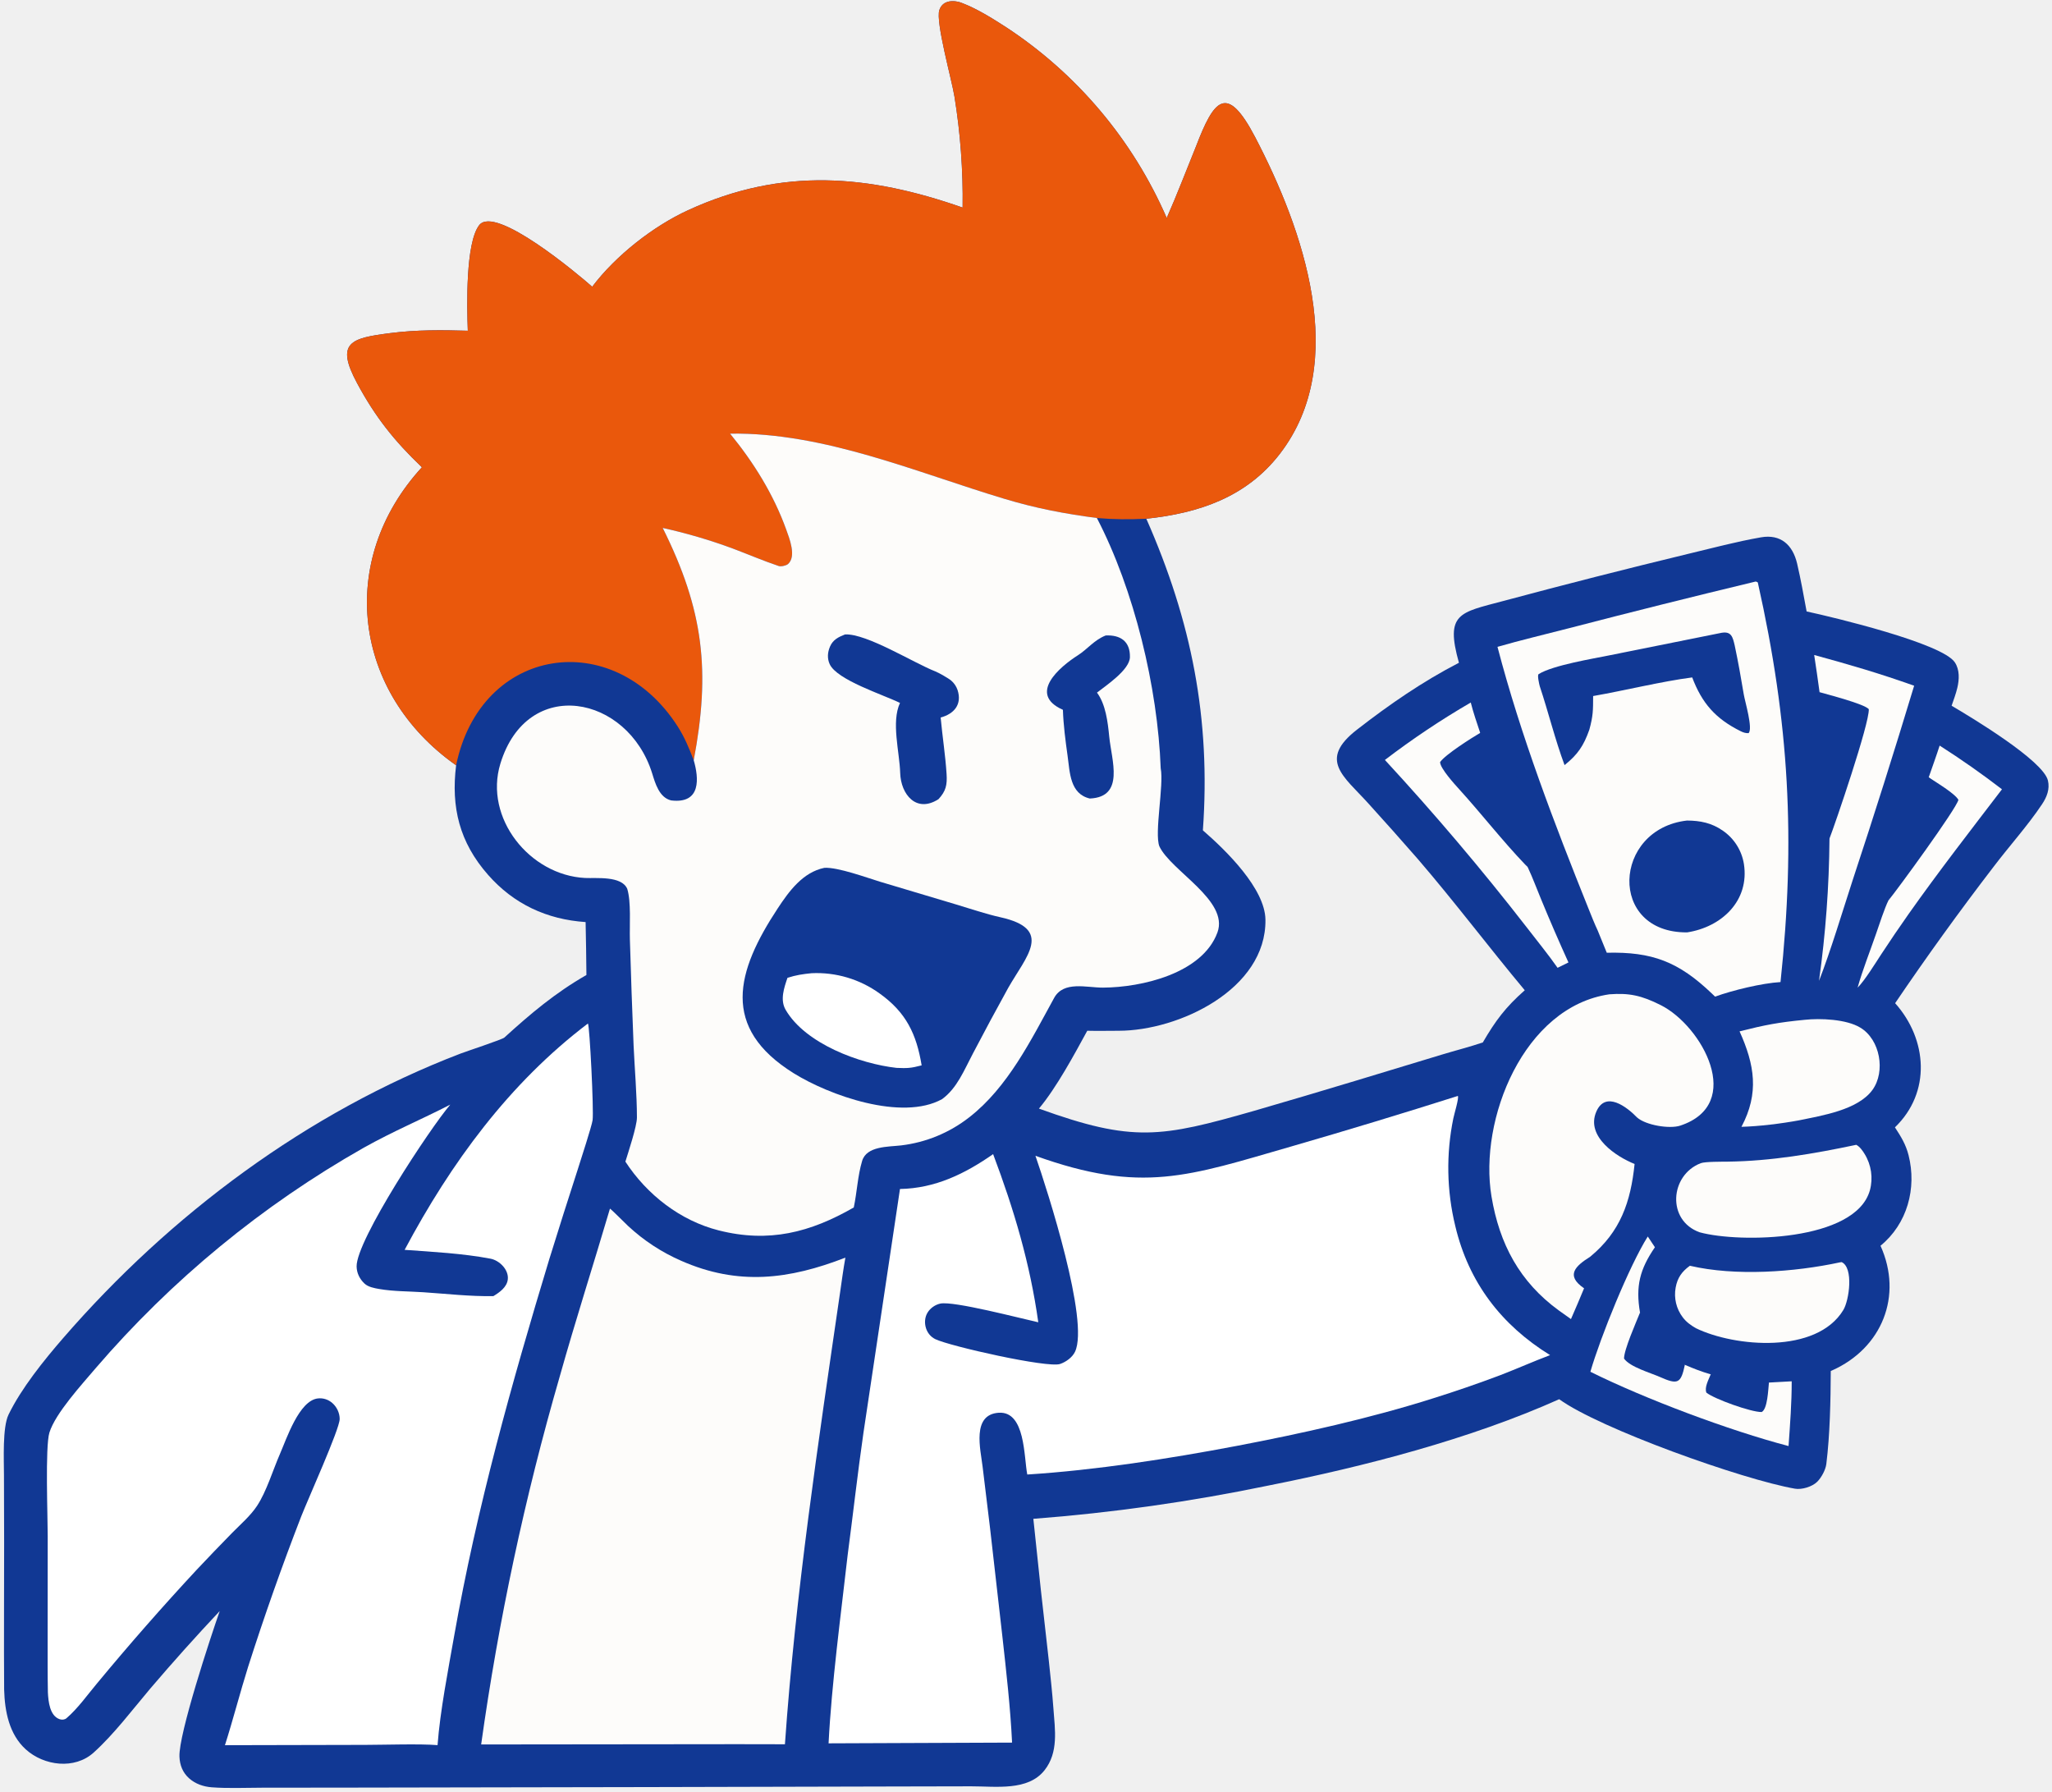
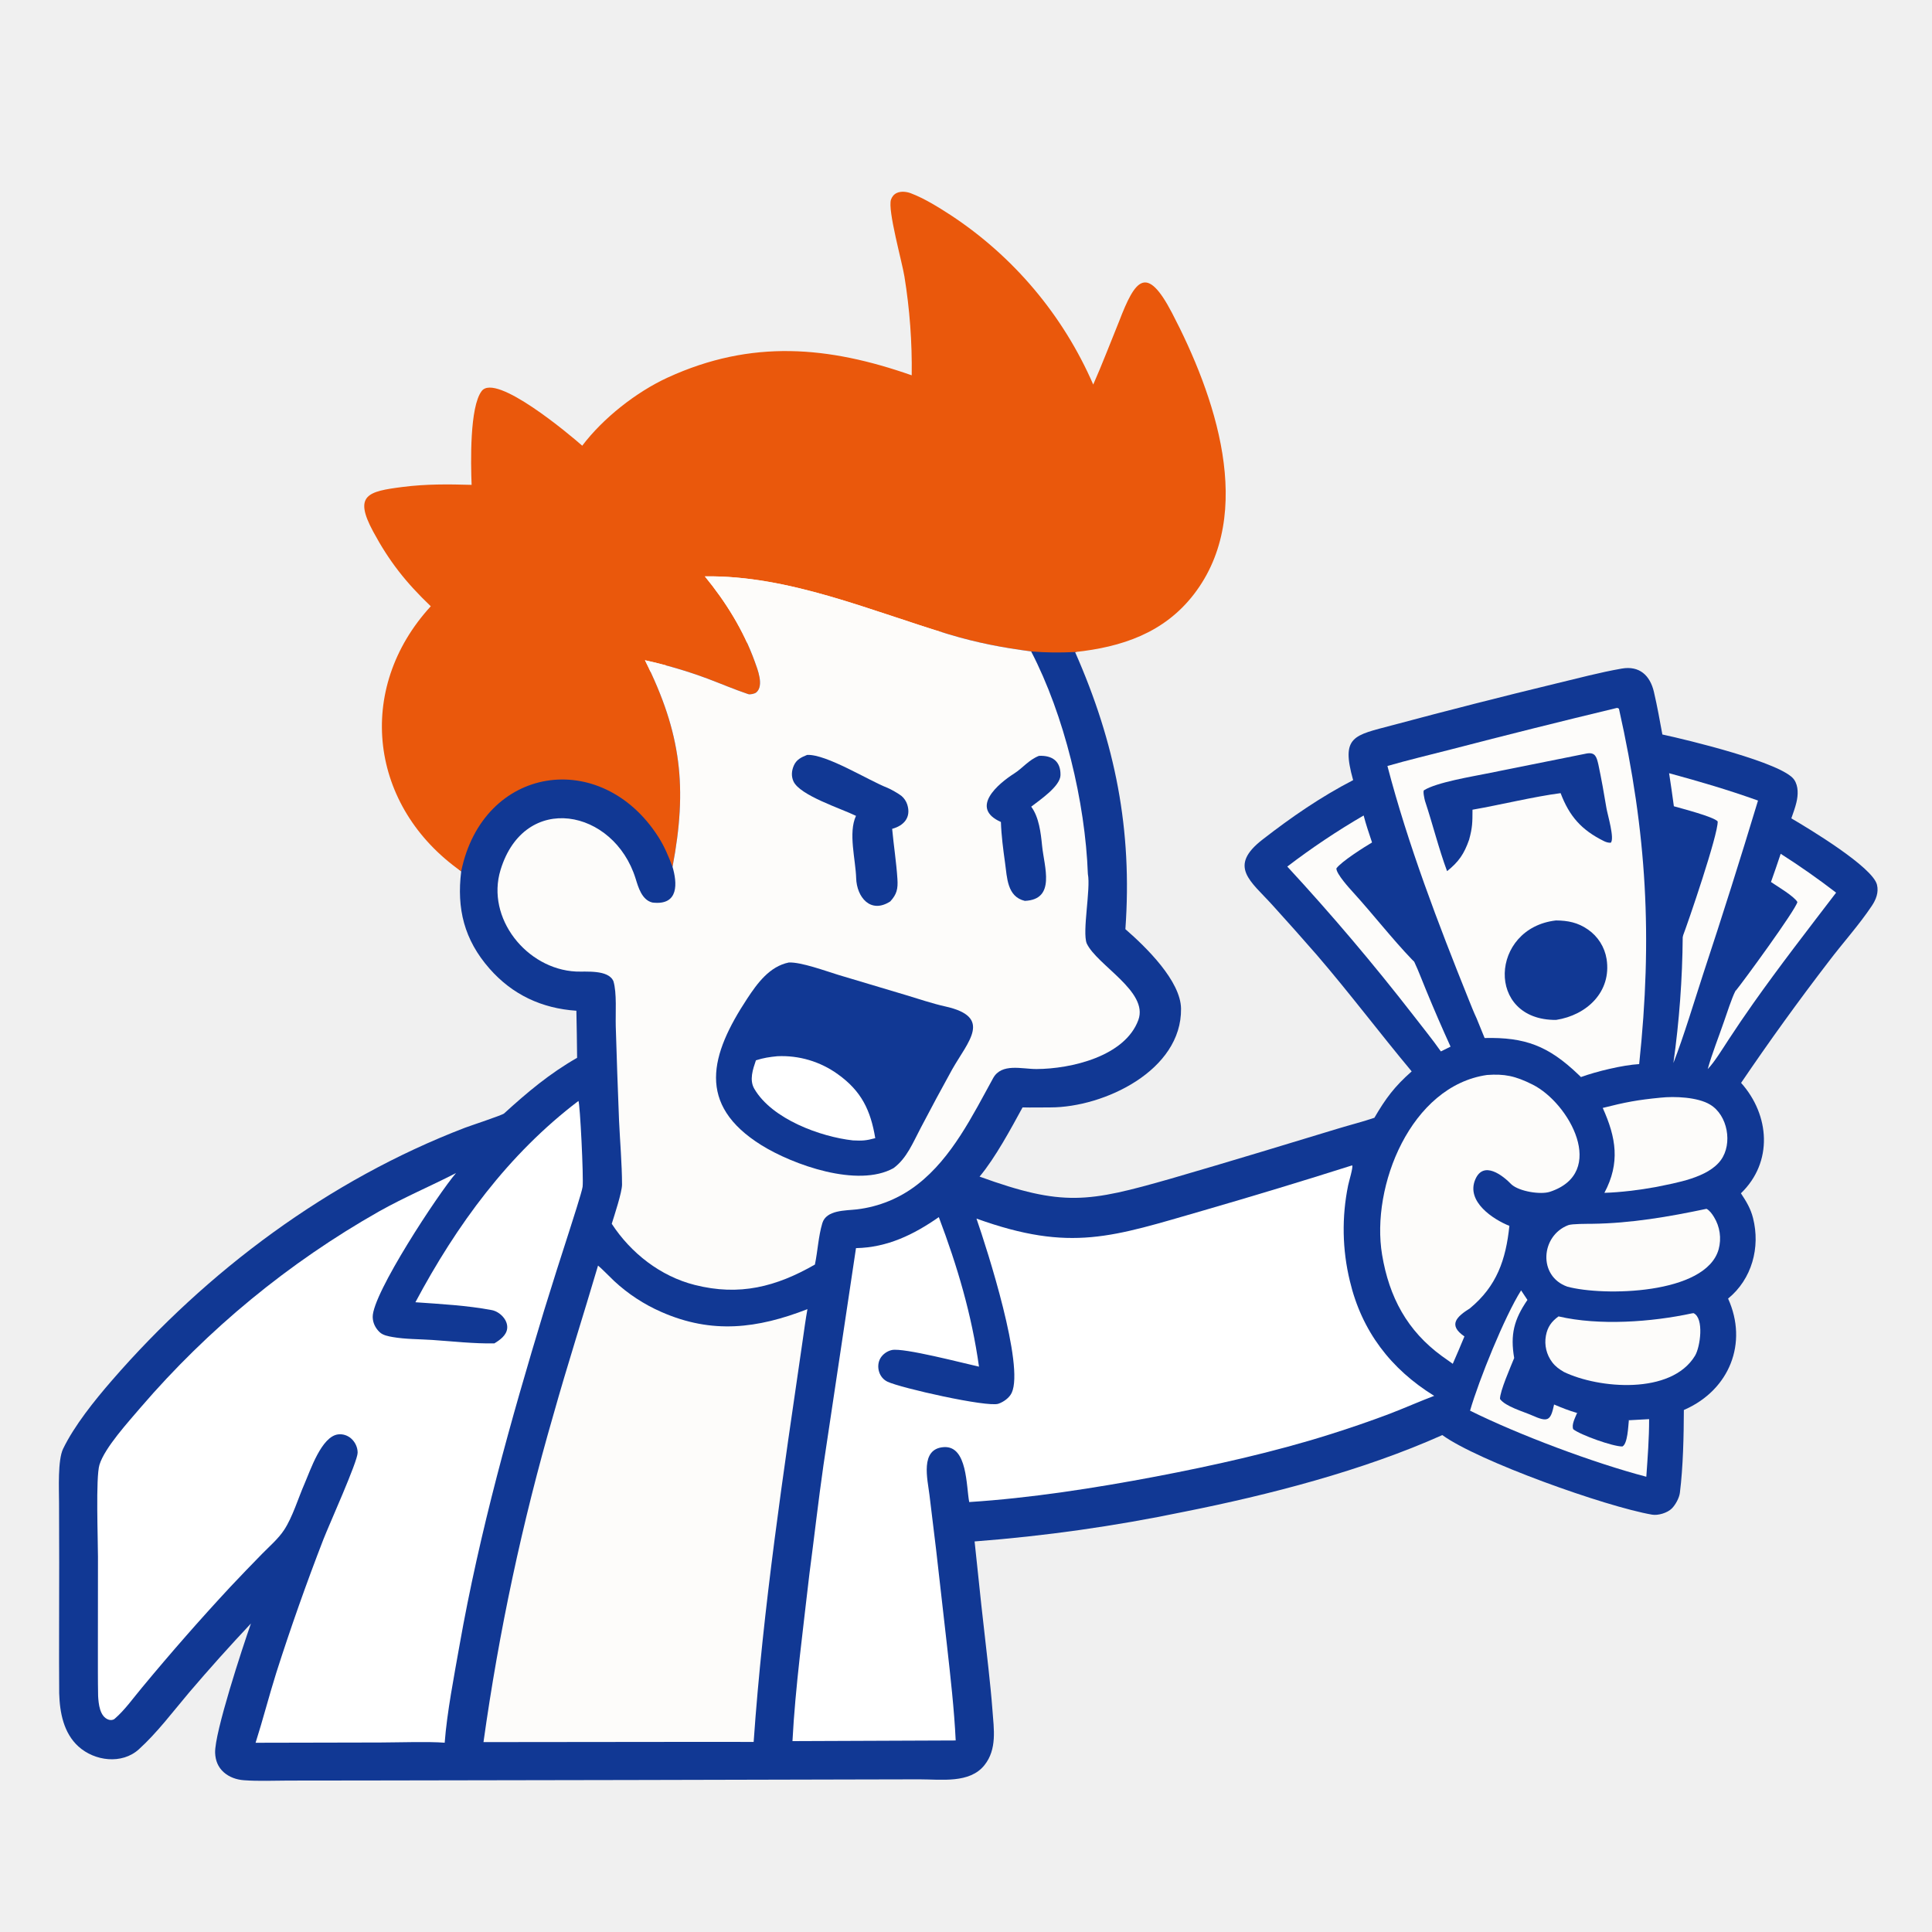
- <svg xmlns="http://www.w3.org/2000/svg" width="756" height="660" viewBox="23 79 756 660">
-   <path fill="#113894" transform="scale(0.637738 0.637738)" d="M592.17 243.776C592.47 222.308 590.89 200.854 587.46 179.66C585.97 170.208 576.44 136.449 578.73 129.655C579.39 127.716 580.64 126.183 582.51 125.315C585.18 124.078 588.88 124.49 591.55 125.505C600.47 128.891 609.25 134.411 617.26 139.574C658.28 166.478 690.54 204.785 710.08 249.784C715.76 236.999 721.78 221.231 726.97 208.505C737.34 181.492 744.66 171.448 761.26 203.274C788.83 256.094 816.15 333.189 775.45 386.004C756.04 411.187 728.52 420.283 698.29 423.515C724.45 482.801 735.57 539.08 730.97 603.519C744.5 615.273 766.88 637.178 767.11 655.149C767.64 695.301 717.08 719.273 682.33 719.284C676.02 719.286 670.27 719.436 664.18 719.279C656.7 732.971 646.41 752.135 636.26 764.242C690.6 783.927 706.82 780.891 760.57 765.532C779.99 759.894 799.37 754.152 818.72 748.306L869.26 732.989C876.45 730.812 885.79 728.394 892.69 726.027C900.04 713.416 905.79 705.705 916.92 695.885C896.08 670.932 876.65 645.08 855.21 620.159C845.72 609.279 836.12 598.497 826.42 587.814C812.3 572.214 797.45 562.866 819.97 545.367C838.65 530.846 857.81 517.62 878.89 506.716C870.85 478.06 879.24 477.761 904.38 471.067C939.8 461.57 975.33 452.509 1010.98 443.888C1025.04 440.529 1039.13 436.738 1053.37 434.257C1064.81 432.264 1071.74 438.655 1074.26 449.423C1076.4 458.583 1078.03 467.834 1079.75 477.073C1095.27 480.413 1158.06 495.446 1165.37 506.469C1168.23 510.775 1167.95 516.426 1166.8 521.233C1165.97 524.721 1164.68 528.146 1163.51 531.535C1175.05 538.321 1216.33 563.132 1219.14 574.679C1220.35 579.686 1218.5 584.324 1215.74 588.449C1207.4 600.925 1196.86 612.549 1187.76 624.551C1168.03 650.25 1149.06 676.529 1130.88 703.351C1149.58 724.301 1151.75 754.864 1130.77 775.079C1134.25 780.379 1137.05 784.909 1138.63 791.128C1143.48 810.219 1137.92 830.838 1122.43 843.457C1135.52 872.385 1123.27 902.64 1094.46 915.485L1093.7 915.818C1093.63 932.701 1093.23 952.67 1091.13 969.55C1090.71 972.94 1088.29 977.37 1085.9 979.77C1082.99 982.69 1076.92 984.48 1073.03 983.8C1042.79 978.56 960.14 949.06 936.82 932.118C885.1 955.26 824.19 970.98 768.85 981.98C724.03 991.29 678.67 997.71 633.03 1001.2C635.83 1028.61 638.82 1056.01 641.99 1083.38C642.97 1092.5 643.95 1101.62 644.63 1110.84C645.53 1123.03 647.68 1136.11 639.46 1146.47C629.86 1158.57 611.39 1155.7 597.13 1155.72L553.87 1155.81L409.01 1156.16L241.08 1156.46L187.24 1156.52C177.71 1156.53 167.9 1157 158.4 1156.29C153.61 1155.93 148.92 1154.32 145.3 1151.09C141.6 1147.78 139.92 1143.46 139.73 1138.55C139.25 1125.57 157.67 1069.63 163 1054.48C149.26 1069.08 135.88 1084.02 122.87 1099.27C112.48 1111.56 101.99 1125.55 90.18 1136.22C79.2 1146.16 61.48 1143.93 50.95 1134.37C41.34 1125.65 38.81 1112.39 38.46 1099.89C38.25 1071.67 38.49 1043.22 38.45 1014.94L38.36 975.98C38.35 967.23 37.42 948.39 41 941.014C48.34 925.887 61.35 909.724 72.55 896.8C134.5 825.352 213.45 766.448 302.04 732.492C305.41 731.199 326.2 724.323 327.4 723.235C342.55 709.446 356.85 697.376 374.84 687.073C374.75 676.881 374.59 666.689 374.37 656.499C351.95 654.987 332.83 646.095 317.96 629.152C301.48 610.387 296.57 590.187 299.56 565.946C240.08 524.15 230.29 447.741 279.8 393.786C263.7 378.413 252.84 364.683 242.38 345.258C229.62 321.559 238.85 319.186 261.5 316.292C276.65 314.357 291.06 314.492 306.32 314.925C305.77 300.558 305 264.262 312.87 253.976C322.08 241.952 370.19 282.443 378.18 289.501C391.74 271.555 413.33 254.585 433.67 245.252C488.13 220.259 538.14 224.862 592.17 243.776Z" />
-   <path fill="#EA580C" transform="scale(0.637738 0.637738)" d="M592.17 243.776C592.47 222.308 590.89 200.854 587.46 179.66C585.97 170.208 576.44 136.449 578.73 129.655C579.39 127.716 580.64 126.183 582.51 125.315C585.18 124.078 588.88 124.49 591.55 125.505C600.47 128.891 609.25 134.411 617.26 139.574C658.28 166.478 690.54 204.785 710.08 249.784C715.76 236.999 721.78 221.231 726.97 208.505C737.34 181.492 744.66 171.448 761.26 203.274C788.83 256.094 816.15 333.189 775.45 386.004C756.04 411.187 728.52 420.283 698.29 423.515C687.86 423.964 680.13 423.96 669.74 423.108C650.88 420.594 634.92 417.591 616.55 412.087C565.47 396.774 512.27 373.542 457.82 374.357C471.46 391.013 482.9 409.38 490.24 429.72C492.05 434.734 496.31 445.325 491.29 449.689C490.25 450.598 487.28 451.271 485.95 450.835C477.17 447.887 468.13 444.012 459.53 440.775C446.28 435.864 432.71 431.873 418.91 428.83C442.66 476.436 446.54 511.682 436.83 563.035C434.12 556.022 431.64 549.861 427.55 543.482C390.42 485.539 313.73 497.051 299.56 565.946C240.08 524.15 230.29 447.741 279.8 393.786C263.7 378.413 252.84 364.683 242.38 345.258C229.62 321.559 238.85 319.186 261.5 316.292C276.65 314.357 291.06 314.492 306.32 314.925C305.77 300.558 305 264.262 312.87 253.976C322.08 241.952 370.19 282.443 378.18 289.501C391.74 271.555 413.33 254.585 433.67 245.252C488.13 220.259 538.14 224.862 592.17 243.776Z" />
-   <path fill="#FDFCFA" transform="scale(0.637738 0.637738)" d="M457.82 374.357C512.27 373.542 565.47 396.774 616.55 412.087C634.92 417.591 650.88 420.594 669.74 423.108C691.28 464.52 704.88 520.864 706.6 567.677C708.53 577.449 702.86 605.016 705.83 612.735C712.46 626.95 746.17 644.003 739.38 662.495C730.69 686.169 695.65 694.25 673.29 694.361C663.76 694.409 650.54 690.292 645.03 700.329C631.71 724.581 618.3 751.927 596 769.264C584.6 778.192 570.97 783.813 556.58 785.512C549.13 786.377 536.68 785.816 534.11 794.5C531.52 803.2 531.17 812.464 529.29 821.354C504.11 835.798 480.32 841.948 451.26 834.597C429.09 828.99 409.8 813.979 397.35 794.876C398.99 789.57 404.03 774.405 404.02 769.394C404 756.046 402.7 741.213 402.09 727.76C401.26 707.366 400.55 686.968 399.95 666.566C399.71 658.247 400.74 644.812 398.43 637.308C395.12 629.642 380.46 631.346 374.07 631.027C342.06 629.431 315.54 596.33 325.13 564.995C340.71 514.055 398.76 525.309 412.85 570.695C414.56 576.207 416.88 584.587 423.77 586.222C441.34 588.356 439.76 573.108 436.83 563.035C446.54 511.682 442.66 476.436 418.91 428.83C432.71 431.873 446.28 435.864 459.53 440.775C468.13 444.012 477.17 447.887 485.95 450.835C487.28 451.271 490.25 450.598 491.29 449.689C496.31 445.325 492.05 434.734 490.24 429.72C482.9 409.38 471.46 391.013 457.82 374.357Z" />
-   <path fill="#113894" transform="scale(0.637738 0.637738)" d="M512.33 625.161C520.2 624.756 536.46 630.75 544.52 633.209L588.24 646.276C596.19 648.672 605.95 651.936 613.91 653.693C645.06 660.572 628.74 676.428 618.44 694.636C611.49 707.203 604.69 719.852 598.04 732.579C593.04 741.99 589.04 752.383 580.31 758.772C557.05 771.629 515.07 756.557 494.63 743.847C452.17 717.439 461.4 684.969 485.32 648.643C491.92 638.623 499.85 627.728 512.33 625.161Z" />
-   <path fill="white" transform="scale(0.637738 0.637738)" d="M504.92 686.035C518.95 685.374 532.78 689.489 544.17 697.708C559.6 708.69 565.51 721.267 568.5 739.265C562.29 740.921 560.13 740.987 553.99 740.723C532.97 738.379 501.4 726.92 489.92 707.165C486.6 701.455 489.01 694.507 490.99 688.703C496.01 687.091 499.75 686.564 504.92 686.035Z" />
-   <path fill="#113894" transform="scale(0.637738 0.637738)" d="M524.26 490.339C536.82 489.77 563.98 506.872 576.45 511.719C578.37 512.464 584.03 515.681 585.59 517.024C587.3 518.495 588.57 520.405 589.28 522.547C591.93 530.828 587.2 536.253 579.48 538.342C580.47 549.107 582.21 560.123 582.9 570.898C583.32 577.356 582.5 580.845 578.25 585.489C565.42 593.777 556.46 582.721 556.1 570.339C555.75 558.307 550.84 540.975 555.99 529.909C546.33 525.157 519.47 516.655 515.36 507.473C513.87 504.15 514.15 500.657 515.56 497.36C517.25 493.395 520.44 491.846 524.26 490.339Z" />
-   <path fill="#113894" transform="scale(0.637738 0.637738)" d="M674.84 490.94C683.44 490.559 689.01 494.429 688.82 503.48C688.66 510.799 675.09 519.815 669.79 523.954C674.84 530.712 676.04 540.974 676.87 549.387C678.21 563.049 686.01 584.261 665.64 585.129C654.15 582.424 654.14 570.071 652.81 560.484C651.59 551.745 650.39 542.701 650.11 533.888C629.59 524.792 648.31 509.041 658.78 502.376C664.31 498.855 668.11 493.6 674.84 490.94Z" />
-   <path fill="white" transform="scale(0.637738 0.637738)" d="M878.25 756.938C879.07 757.918 876.14 767.407 875.65 769.903C871.43 790.457 871.81 811.693 876.78 832.081C884.48 864.593 903.36 889.246 931.54 906.638C922 910.252 912.26 914.572 902.6 918.288C889.79 923.115 876.86 927.572 863.8 931.652C827.66 943.11 787.69 952.01 750.42 959.1C711.6 966.47 668.93 973.12 629.52 975.61C627.53 965.45 628.44 938.928 613.04 939.931C597.3 940.956 602.52 961.01 603.71 971.04L607.99 1006.35L615.09 1068.72C617.34 1089 619.77 1110.12 620.74 1130.47L514.73 1130.89C516.49 1096.48 521.83 1056.68 525.76 1022.09C528.88 998.55 531.48 975.12 534.87 951.59L555.98 810.686C576.38 810.296 593.51 801.898 609.79 790.547C621.83 822.481 631.13 853.745 635.88 887.675C625.9 885.484 586.91 875.247 579.29 876.876C576.32 877.51 573.51 879.475 571.92 882.068C570.28 884.737 570.07 888.131 571.01 891.079C571.9 893.865 573.79 896.15 576.42 897.429C584.83 901.506 641.28 914.212 648.48 911.757C651.86 910.605 655.57 907.97 657.12 904.668C665.4 886.979 641.36 812.072 634.24 791.506C695.75 813.626 722.62 803.242 781.96 786.136C814.18 776.816 846.28 767.082 878.25 756.938Z" />
-   <path fill="white" transform="scale(0.637738 0.637738)" d="M375.71 715.09C376.72 716.367 379.16 765.228 378.41 770.907C377.97 774.205 371.51 794.061 369.88 799.222C364.28 816.485 358.79 833.784 353.42 851.116C331.65 922.926 311.49 994.88 298.43 1068.86C295 1088.31 290.29 1112.43 288.84 1131.93C278.83 1131.08 258.17 1131.76 247.21 1131.78L166.02 1131.96C170.69 1117.3 174.72 1101.61 179.41 1086.66C188.75 1057.41 198.97 1028.45 210.08 999.81C213.82 990.2 232.28 949.36 232.3 943.57C232.32 940.103 230.66 936.591 228.06 934.322C225.73 932.281 222.75 931.306 219.67 931.665C208.82 932.93 201.59 955.04 197.79 963.73C193.71 973.05 190.07 985.37 184.52 993.77C180.73 999.49 175.1 1004.32 170.3 1009.19C163.39 1016.23 156.55 1023.35 149.79 1030.53C130 1051.82 110.83 1073.68 92.29 1096.06C86.731 1102.67 81.019 1110.8 74.45 1116.4C73.44 1117.27 71.86 1117.4 70.57 1116.97C64.76 1115.01 64.01 1106.67 63.73 1101.49C63.53 1091.14 63.6 1080.83 63.59 1070.51L63.63 1011.16C63.65 1000.43 62.1 959.5 64.61 951.4C68.05 940.24 83.519 923.411 91.31 914.215C135.19 863.158 187.57 820.076 246.14 786.875C263.65 777.079 278.93 770.825 296.2 761.94C284.64 775.372 241.79 840.381 242.08 855.437C242.15 859.298 243.84 862.649 246.61 865.287C248.75 867.322 252.31 867.953 255.11 868.442C263.32 869.876 272.26 869.771 280.6 870.323C293.97 871.209 307.72 872.808 321.09 872.56C324.67 870.393 328.9 867.422 329.42 862.911C330.07 857.359 324.63 851.923 319.42 850.935C303.41 847.902 286.04 846.99 269.82 845.835C296.55 795.655 330.18 749.638 375.71 715.09Z" />
-   <path fill="#FDFCFA" transform="scale(0.637738 0.637738)" d="M388.44 822.017C389.86 823.016 397.19 830.461 398.97 832.101C407.96 840.45 418.29 847.22 429.53 852.124C462.6 866.713 492.08 862.896 524.45 850.325C523.26 856.917 522.34 863.812 521.38 870.465C508.81 956.78 495.59 1044.45 489.52 1131.43L461.89 1131.38L314.03 1131.54C324.07 1059.75 339.22 988.77 359.38 919.143C368.64 886.234 378.81 854.674 388.44 822.017Z" />
-   <path fill="#FDFCFA" transform="scale(0.637738 0.637738)" d="M1049.68 459.942C1050.83 459.726 1050.2 459.696 1051.54 460.296C1069.76 541.484 1073.4 608.907 1064.67 691.153C1053.9 691.795 1036.99 695.893 1026.86 699.571L1025.06 697.829C1005.65 679.303 990.53 673.61 964.29 674.209L959.09 661.442C957.28 657.625 955.43 652.928 953.84 648.974C934.08 599.775 914.58 548.862 901.16 497.522C914.23 493.735 929.19 490.195 942.47 486.755C978.12 477.487 1013.86 468.548 1049.68 459.942Z" />
-   <path fill="#113894" transform="scale(0.637738 0.637738)" d="M1030.7 489.387C1036.23 488.483 1037.06 491.783 1038.19 496.641C1040.18 506.026 1041.88 515.566 1043.45 525.033C1044.13 529.132 1048.88 544.895 1046.2 547.37C1044.61 547.431 1043.24 547.031 1041.81 546.327C1027.09 539.059 1019.28 530.034 1013.65 515.177C996.36 517.393 974.18 522.849 956.42 525.933C956.4 534.273 956.39 537.471 954.22 545.39C950.97 554.635 947.49 559.769 939.91 565.831C934.48 551.253 930.53 535.111 925.58 520.254C925.28 519.146 924.03 513.855 924.93 513.285C933.07 508.128 956.94 504.256 965.39 502.506L1030.7 489.387Z" />
-   <path fill="#113894" transform="scale(0.637738 0.637738)" d="M1010.62 597.853C1018.31 597.897 1024.92 599.203 1031.38 603.731C1037.89 608.208 1042.27 615.153 1043.52 622.95C1046.83 644.27 1030.6 659.379 1010.74 662.45C964.81 662.848 967.71 602.761 1010.62 597.853Z" />
-   <path fill="#FDFCFA" transform="scale(0.637738 0.637738)" d="M965.82 698.221C977.07 697.408 984.14 698.749 995.56 704.515C1019.39 716.55 1044.22 761.694 1006.74 774.08C1000.61 776.105 986.89 773.879 981.79 769.359C976.08 763.434 963.61 753.661 958.26 765.994C951.96 780.533 970.13 792.161 980.37 796.231C978.11 818.171 972.19 835.407 954.74 849.788C946.29 855.126 940.2 860.553 951.18 868.045C948.72 874.001 946.2 879.93 943.61 885.831C941.25 884.194 938.9 882.528 936.58 880.834C913.98 864.355 902.29 842.502 897.7 814.985C890.27 770.497 916.36 705.374 965.82 698.221Z" />
-   <path fill="#FDFCFA" transform="scale(0.637738 0.637738)" d="M836.12 562.85C851.94 550.76 868.51 539.68 885.72 529.678C887.23 535.597 889.22 541.354 891.15 547.151C896.69 564.167 902.62 581.051 908.95 597.79C911.28 604.059 917.52 619.598 918.86 625.319C921.22 630.219 924.17 638.109 926.37 643.356C931.41 655.605 936.68 667.762 942.16 679.82L935.88 682.917C930.59 675.343 923.65 666.826 917.94 659.402C892.06 626.066 864.76 593.853 836.12 562.85Z" />
-   <path fill="#113894" transform="scale(0.637738 0.637738)" d="M891.44 547.053C906.52 554.757 910.79 568.382 917.12 585.121C919.45 591.39 929.68 612.982 919.15 625.221C918.46 624.575 917.78 623.914 917.12 623.236C904 609.536 891.9 593.93 879.11 579.854C876.52 577.008 867.94 567.602 868.01 564.066C871.18 559.627 886.22 550.11 891.44 547.053Z" />
-   <path fill="#FDFCFA" transform="scale(0.637738 0.637738)" d="M1084.12 502.221C1104.63 507.825 1121.72 512.808 1141.87 519.977C1130.52 557.535 1118.69 594.947 1106.38 632.203C1100.51 650.21 1093.66 673.117 1086.91 690.448C1090.72 663.278 1092.74 635.886 1092.96 608.451C1092.98 578.59 1090.59 552.863 1087.2 523.534C1086.2 516.509 1085.25 509.208 1084.12 502.221Z" />
-   <path fill="#113894" transform="scale(0.637738 0.637738)" d="M1087.08 523.655C1092.1 525.111 1112.96 530.441 1115.67 533.508C1116.12 541.621 1096.33 599.595 1092.84 608.572C1082.14 596.244 1079.24 538.593 1087.08 523.655Z" />
-   <path fill="#FDFCFA" transform="scale(0.637738 0.637738)" d="M1108.42 785.162C1110.43 786.195 1112.08 788.529 1113.25 790.451C1117.12 796.726 1118.23 804.325 1116.3 811.444C1108 841.007 1041.14 842.004 1018.01 835.709C998.85 828.952 1000.71 802.644 1018.59 795.775C1021.04 794.831 1031 794.927 1034.22 794.884C1059.36 794.551 1083.89 790.335 1108.42 785.162Z" />
-   <path fill="#FDFCFA" transform="scale(0.637738 0.637738)" d="M954.83 916.258C960.61 896.278 977.24 855.199 987.98 838.125L992.11 844.328C983.4 857.006 980.87 866.844 983.5 882.06C988.69 897.562 994.63 904.572 1009.41 912.259C1015.01 914.627 1018.55 916.028 1024.34 917.759C1034.84 920.965 1047.02 922.352 1057.98 922.491C1062.37 922.278 1066.75 922.036 1071.13 921.767C1071.16 934.129 1070.18 946.82 1069.31 959.17C1035.1 950.21 986.35 931.926 954.83 916.258Z" />
-   <path fill="#113894" transform="scale(0.637738 0.637738)" d="M983.5 882.06C995.81 888.385 1002.31 898.017 1009.41 912.259C1007.14 923.031 1005.36 923.865 995.09 919.311C989.51 916.832 977.76 913.561 974.27 908.652C974.21 903.608 981.21 887.76 983.5 882.06Z" />
-   <path fill="#113894" transform="scale(0.637738 0.637738)" d="M1024.34 917.759C1037.27 913.848 1046.65 915.048 1057.98 922.491C1057.54 926.507 1057.2 937.798 1053.78 939.519C1047.71 939.629 1026.49 932.011 1021.85 928.322C1020.64 925.303 1023.03 921.009 1024.34 917.759Z" />
-   <path fill="#FDFCFA" transform="scale(0.637738 0.637738)" d="M1078.54 712.969C1087.62 711.97 1102.72 712.574 1110.75 717.466C1122.23 724.311 1125.49 742.839 1117.77 753.463C1109.33 765.065 1088.62 768.263 1075.33 771.026C1065.1 772.922 1052.41 774.483 1042.1 774.771C1052.44 755.322 1049.71 738.922 1041.01 719.625C1055.82 715.876 1063.63 714.409 1078.54 712.969Z" />
-   <path fill="#FDFCFA" transform="scale(0.637738 0.637738)" d="M1098.91 853.073L1100 852.922C1106.98 856.189 1104.36 874.954 1100.95 880.591C1085.49 906.129 1038.27 901.977 1015.79 891.101C1012.85 889.391 1010.3 887.59 1008.21 884.84C1004.47 879.94 1002.98 873.691 1004.09 867.631C1005.13 861.897 1007.73 858.346 1012.3 855.023C1038.56 861.154 1072.63 858.734 1098.91 853.073Z" />
-   <path fill="#FDFCFA" transform="scale(0.637738 0.637738)" d="M1156.6 554.551C1168.96 562.434 1180.97 570.859 1192.6 579.8C1174.37 603.653 1156 627.298 1138.68 651.825C1133.26 659.507 1127.98 667.281 1122.83 675.143C1119.52 680.185 1113.23 690.415 1109.21 694.359C1111.99 684.362 1116.45 673.192 1119.86 663.272C1121.46 658.606 1124.99 647.914 1127.02 643.996C1127.53 640.422 1164.76 590.194 1166.16 586.034L1150.27 572.924C1152.35 566.928 1154.67 560.557 1156.6 554.551Z" />
-   <path fill="#113894" transform="scale(0.637738 0.637738)" d="M1150.27 572.924C1154.26 575.552 1165.44 582.24 1167.44 585.886C1166.31 591.013 1132.21 637.692 1127.02 643.996C1127.53 640.422 1133.57 623.251 1134.97 619.091L1150.27 572.924Z" />
+ <svg xmlns="http://www.w3.org/2000/svg" width="800" height="800" viewBox="0 0 800 800">
+   <path fill="#113894" transform="scale(0.999654 0.999654)" d="M445.32 270.09C462.01 307.9 469.1 343.79 466.16 384.88C474.79 392.38 489.07 406.35 489.21 417.81C489.55 443.42 457.31 458.7 435.14 458.71C431.12 458.71 427.45 458.81 423.57 458.71C418.8 467.44 412.24 479.66 405.76 487.38C440.42 499.94 450.76 498 485.04 488.21C497.43 484.61 509.78 480.95 522.13 477.22L554.36 467.45C558.94 466.06 564.9 464.52 569.3 463.01C573.99 454.97 577.65 450.05 584.75 443.79C571.46 427.88 559.07 411.39 545.4 395.5C539.34 388.56 533.22 381.68 527.04 374.87C518.03 364.92 508.56 358.96 522.92 347.8C534.84 338.54 547.05 330.1 560.5 323.15C555.37 304.87 560.72 304.68 576.75 300.41C599.34 294.36 622 288.58 644.74 283.08C653.7 280.94 662.69 278.52 671.77 276.94C679.07 275.67 683.49 279.74 685.09 286.61C686.46 292.45 687.5 298.35 688.59 304.24C698.49 306.37 738.54 315.96 743.2 322.99C745.02 325.74 744.84 329.34 744.11 332.41C743.58 334.63 742.76 336.82 742.01 338.98C749.37 343.3 775.7 359.13 777.49 366.49C778.26 369.68 777.08 372.64 775.32 375.27C770 383.23 763.28 390.64 757.48 398.3C744.89 414.69 732.8 431.45 721.2 448.55C733.13 461.91 734.51 481.4 721.13 494.29C723.35 497.67 725.14 500.56 726.14 504.53C729.24 516.7 725.69 529.85 715.81 537.9C724.16 556.35 716.35 575.64 697.97 583.84L697.49 584.05C697.45 594.82 697.19 607.55 695.85 618.32C695.58 620.48 694.04 623.3 692.52 624.83C690.66 626.7 686.79 627.84 684.31 627.4C665.02 624.06 612.31 605.25 597.44 594.44C564.46 609.2 525.61 619.23 490.32 626.24C461.74 632.18 432.81 636.27 403.7 638.5C405.49 655.98 407.4 673.45 409.42 690.91C410.04 696.73 410.67 702.54 411.1 708.42C411.68 716.2 413.05 724.54 407.8 731.14C401.68 738.86 389.9 737.03 380.81 737.04L353.22 737.1L260.84 737.32L153.74 737.51L119.41 737.55C113.33 737.56 107.07 737.86 101.01 737.41C97.96 737.18 94.97 736.15 92.66 734.09C90.3 731.98 89.23 729.22 89.11 726.09C88.8 717.82 100.55 682.14 103.95 672.48C95.19 681.79 86.65 691.32 78.36 701.04C71.73 708.88 65.04 717.8 57.51 724.61C50.51 730.95 39.21 729.52 32.49 723.43C26.36 717.87 24.75 709.41 24.52 701.44C24.39 683.44 24.54 665.3 24.52 647.26L24.46 622.42C24.45 616.84 23.86 604.82 26.14 600.12C30.82 590.47 39.12 580.16 46.26 571.92C85.77 526.36 136.12 488.79 192.62 467.13C194.77 466.31 208.03 461.93 208.79 461.23C218.45 452.44 227.57 444.74 239.05 438.17C238.99 431.67 238.89 425.17 238.75 418.67C224.45 417.71 212.26 412.04 202.77 401.23C192.26 389.26 189.13 376.38 191.04 360.92C172.15 347.65 222.17 289.67 292.58 270.09C363.57 250.34 455 269.05 445.32 270.09Z" />
+   <path fill="#EA580C" transform="scale(0.999654 0.999654)" d="M377.65 155.46C377.84 141.77 376.83 128.09 374.64 114.57C373.69 108.55 367.61 87.02 369.07 82.68C369.5 81.45 370.29 80.47 371.49 79.92C373.19 79.13 375.55 79.39 377.25 80.04C382.94 82.2 388.54 85.72 393.65 89.01C419.81 106.17 440.38 130.6 452.84 159.29C456.46 151.14 460.3 141.08 463.61 132.97C470.23 115.74 474.89 109.34 485.48 129.63C503.06 163.32 520.49 212.48 494.53 246.17C482.15 262.23 464.6 268.03 445.32 270.09C438.67 270.37 433.74 270.37 427.12 269.83C415.09 268.23 404.91 266.31 393.19 262.8C360.62 253.03 326.69 238.22 291.97 238.74C300.66 249.36 307.96 261.07 312.64 274.05C313.8 277.24 316.51 284 313.31 286.78C312.65 287.36 310.75 287.79 309.91 287.51C304.31 285.63 298.54 283.16 293.06 281.1C284.61 277.96 275.95 275.42 267.15 273.48C282.3 303.84 284.77 326.32 278.58 359.07C276.85 354.59 275.27 350.66 272.66 346.6C248.98 309.64 200.07 316.99 191.04 360.92C153.1 334.27 146.86 285.54 178.44 251.13C168.17 241.33 161.24 232.57 154.57 220.18C146.43 205.07 152.32 203.55 166.77 201.71C176.43 200.47 185.62 200.56 195.35 200.84C195 191.67 194.51 168.53 199.53 161.97C205.4 154.3 236.08 180.12 241.18 184.62C249.82 173.18 263.59 162.36 276.56 156.4C311.3 140.46 343.19 143.4 377.65 155.46Z" />
+   <path fill="#FDFCFA" transform="scale(0.999654 0.999654)" d="M291.97 238.74C326.69 238.22 360.62 253.03 393.19 262.8C404.91 266.31 415.09 268.23 427.12 269.83C440.85 296.24 449.53 332.17 450.62 362.03C451.85 368.26 448.24 385.84 450.13 390.76C454.36 399.83 475.86 410.7 471.53 422.5C465.99 437.59 443.64 442.75 429.38 442.82C423.3 442.85 414.87 440.22 411.36 446.62C402.86 462.09 394.31 479.53 380.09 490.59C372.82 496.28 364.13 499.86 354.95 500.95C350.2 501.5 342.26 501.14 340.62 506.68C338.97 512.23 338.74 518.14 337.55 523.81C321.49 533.02 306.31 536.94 287.78 532.25C273.64 528.68 261.34 519.1 253.4 506.92C254.45 503.54 257.66 493.86 257.66 490.67C257.64 482.16 256.81 472.7 256.42 464.12C255.9 451.11 255.44 438.1 255.06 425.09C254.91 419.79 255.56 411.22 254.09 406.43C251.98 401.54 242.63 402.63 238.56 402.43C218.14 401.41 201.23 380.3 207.34 360.32C217.28 327.83 254.3 335.01 263.29 363.95C264.38 367.47 265.86 372.81 270.25 373.85C281.46 375.21 280.45 365.49 278.58 359.07C284.77 326.32 282.3 303.84 267.15 273.48C275.95 275.42 284.61 277.96 293.06 281.1C298.54 283.16 304.31 285.63 309.91 287.51C310.75 287.79 312.65 287.36 313.31 286.78C316.51 284 313.8 277.24 312.64 274.05C307.96 261.07 300.66 249.36 291.97 238.74Z" />
+   <path fill="#113894" transform="scale(0.999654 0.999654)" d="M326.73 398.69C331.75 398.43 342.12 402.25 347.26 403.82L375.14 412.15C380.21 413.68 386.43 415.76 391.51 416.88C411.38 421.27 400.97 431.38 394.4 442.99C389.97 451.01 385.63 459.07 381.39 467.19C378.2 473.19 375.65 479.82 370.08 483.89C355.25 492.09 328.48 482.48 315.44 474.38C288.36 457.53 294.25 436.83 309.5 413.66C313.71 407.27 318.77 400.32 326.73 398.69Z" />
+   <path fill="white" transform="scale(0.999654 0.999654)" d="M322 437.51C330.95 437.09 339.77 439.71 347.03 444.95C356.87 451.96 360.64 459.98 362.55 471.45C358.59 472.51 357.21 472.55 353.3 472.38C339.89 470.89 319.76 463.58 312.44 450.98C310.32 447.34 311.86 442.91 313.12 439.21C316.32 438.18 318.71 437.84 322 437.51Z" />
+   <path fill="#113894" transform="scale(0.999654 0.999654)" d="M334.34 312.7C342.35 312.34 359.67 323.25 367.62 326.34C368.84 326.81 372.45 328.87 373.45 329.72C374.54 330.66 375.35 331.88 375.8 333.24C377.49 338.53 374.48 341.99 369.55 343.32C370.18 350.18 371.29 357.21 371.73 364.08C372 368.2 371.48 370.42 368.77 373.39C360.59 378.67 354.87 371.62 354.64 363.72C354.42 356.05 351.29 345 354.57 337.94C348.41 334.91 331.28 329.49 328.66 323.63C327.71 321.51 327.89 319.28 328.79 317.18C329.87 314.65 331.9 313.67 334.34 312.7Z" />
+   <path fill="#113894" transform="scale(0.999654 0.999654)" d="M430.37 313.09C435.85 312.84 439.4 315.31 439.28 321.09C439.18 325.75 430.53 331.5 427.15 334.14C430.37 338.45 431.13 345 431.66 350.36C432.52 359.07 437.49 372.6 424.5 373.16C417.17 371.43 417.17 363.55 416.32 357.44C415.54 351.87 414.78 346.1 414.6 340.48C401.51 334.68 413.45 324.63 420.13 320.38C423.65 318.14 426.08 314.78 430.37 313.09Z" />
+   <path fill="white" transform="scale(0.999654 0.999654)" d="M560.09 482.72C560.61 483.35 558.74 489.4 558.43 490.99C555.74 504.1 555.98 517.64 559.15 530.65C564.06 551.38 576.1 567.1 594.07 578.19C587.99 580.5 581.78 583.25 575.62 585.62C567.45 588.7 559.2 591.54 550.87 594.15C527.83 601.45 502.34 607.13 478.57 611.65C453.81 616.35 426.6 620.59 401.47 622.18C400.2 615.7 400.78 598.79 390.96 599.43C380.92 600.08 384.25 612.87 385.01 619.27L387.74 641.78L392.26 681.56C393.7 694.49 395.25 707.96 395.87 720.94L328.26 721.21C329.38 699.26 332.79 673.88 335.29 651.82C337.28 636.81 338.94 621.87 341.1 606.86L354.57 517C367.58 516.75 378.5 511.4 388.88 504.16C396.56 524.52 402.49 544.46 405.52 566.1C399.16 564.7 374.29 558.18 369.43 559.21C367.54 559.62 365.75 560.87 364.73 562.52C363.69 564.23 363.55 566.39 364.15 568.27C364.72 570.05 365.92 571.51 367.6 572.32C372.97 574.92 408.97 583.02 413.56 581.46C415.71 580.72 418.08 579.04 419.07 576.94C424.35 565.66 409.02 517.89 404.48 504.77C443.7 518.88 460.84 512.25 498.68 501.35C519.23 495.4 539.7 489.19 560.09 482.72Z" />
+   <path fill="white" transform="scale(0.999654 0.999654)" d="M239.6 456.04C240.25 456.85 241.8 488.01 241.32 491.63C241.04 493.74 236.92 506.4 235.88 509.69C232.31 520.7 228.81 531.73 225.39 542.79C211.5 588.58 198.65 634.47 190.32 681.65C188.13 694.05 185.13 709.44 184.2 721.87C177.82 721.33 164.64 721.76 157.65 721.78L105.87 721.89C108.85 712.54 111.42 702.54 114.41 693C120.37 674.35 126.89 655.88 133.97 637.61C136.36 631.48 148.13 605.44 148.14 601.75C148.16 599.54 147.1 597.3 145.44 595.85C143.95 594.55 142.05 593.93 140.09 594.15C133.17 594.96 128.56 609.06 126.14 614.6C123.53 620.55 121.21 628.4 117.67 633.76C115.26 637.41 111.66 640.49 108.6 643.6C104.2 648.09 99.83 652.63 95.52 657.2C82.9 670.78 70.68 684.72 58.85 699C55.31 703.21 51.67 708.4 47.48 711.97C46.83 712.52 45.82 712.61 45 712.33C41.3 711.08 40.82 705.76 40.64 702.46C40.51 695.86 40.56 689.28 40.55 682.7L40.58 644.85C40.59 638.01 39.6 611.91 41.2 606.74C43.39 599.62 53.26 588.89 58.23 583.03C86.21 550.47 119.62 522.99 156.97 501.82C168.14 495.57 177.88 491.58 188.89 485.91C181.52 494.48 154.2 535.94 154.38 545.54C154.43 548 155.5 550.14 157.27 551.82C158.63 553.12 160.9 553.52 162.69 553.84C167.93 554.75 173.63 554.68 178.95 555.03C187.47 555.6 196.24 556.62 204.77 556.46C207.05 555.08 209.75 553.18 210.08 550.31C210.49 546.77 207.03 543.3 203.7 542.67C193.49 540.74 182.42 540.15 172.07 539.42C189.12 507.42 210.57 478.07 239.6 456.04Z" />
+   <path fill="#FDFCFA" transform="scale(0.999654 0.999654)" d="M247.72 524.23C248.63 524.87 253.3 529.61 254.43 530.66C260.17 535.98 266.76 540.3 273.92 543.43C295.01 552.73 313.81 550.3 334.46 542.28C333.7 546.49 333.11 550.88 332.5 555.13C324.48 610.17 316.05 666.08 312.18 721.55L294.56 721.52L200.27 721.62C206.67 675.84 216.33 630.57 229.19 586.17C235.09 565.18 241.58 545.05 247.72 524.23Z" />
+   <path fill="#FDFCFA" transform="scale(0.999654 0.999654)" d="M669.42 293.32C670.15 293.18 669.75 293.16 670.6 293.55C682.22 345.32 684.54 388.32 678.98 440.77C672.11 441.18 661.32 443.79 654.86 446.14L653.72 445.03C641.34 433.21 631.7 429.58 614.96 429.97L611.64 421.82C610.49 419.39 609.31 416.39 608.3 413.87C595.69 382.5 583.26 350.03 574.7 317.29C583.04 314.87 592.58 312.61 601.05 310.42C623.78 304.51 646.57 298.81 669.42 293.32Z" />
+   <path fill="#113894" transform="scale(0.999654 0.999654)" d="M657.31 312.1C660.84 311.52 661.37 313.63 662.09 316.72C663.36 322.71 664.44 328.79 665.44 334.83C665.88 337.44 668.91 347.5 667.2 349.08C666.18 349.11 665.31 348.86 664.4 348.41C655.01 343.78 650.03 338.02 646.44 328.54C635.41 329.96 621.27 333.44 609.94 335.4C609.93 340.72 609.92 342.76 608.54 347.81C606.47 353.71 604.25 356.98 599.41 360.85C595.95 351.55 593.43 341.26 590.27 331.78C590.08 331.08 589.29 327.7 589.86 327.34C595.05 324.05 610.27 321.58 615.66 320.46L657.31 312.1Z" />
+   <path fill="#113894" transform="scale(0.999654 0.999654)" d="M644.51 381.27C649.41 381.3 653.63 382.13 657.75 385.02C661.9 387.87 664.69 392.3 665.49 397.28C667.6 410.87 657.25 420.51 644.58 422.47C615.29 422.72 617.14 384.4 644.51 381.27Z" />
+   <path fill="#FDFCFA" transform="scale(0.999654 0.999654)" d="M615.94 445.28C623.11 444.76 627.62 445.62 634.9 449.29C650.1 456.97 665.94 485.76 642.03 493.66C638.12 494.95 629.37 493.53 626.12 490.65C622.48 486.87 614.53 480.64 611.12 488.5C607.1 497.77 618.69 505.19 625.22 507.78C623.77 521.78 620 532.77 608.87 541.94C603.48 545.34 599.6 548.8 606.6 553.58C605.03 557.38 603.42 561.16 601.77 564.92C600.27 563.88 598.77 562.82 597.29 561.74C582.88 551.23 575.42 537.29 572.49 519.74C567.76 491.37 584.39 449.84 615.94 445.28Z" />
+   <path fill="#FDFCFA" transform="scale(0.999654 0.999654)" d="M533.22 358.95C543.31 351.24 553.88 344.17 564.85 337.79C565.82 341.57 567.09 345.24 568.32 348.94C571.85 359.79 575.63 370.56 579.67 381.23C581.15 385.23 585.13 395.14 585.99 398.79C587.49 401.91 589.37 406.94 590.78 410.29C593.99 418.1 597.35 425.85 600.85 433.54L596.84 435.52C593.47 430.69 589.04 425.26 585.4 420.52C568.9 399.26 551.49 378.72 533.22 358.95Z" />
+   <path fill="#113894" transform="scale(0.999654 0.999654)" d="M568.5 348.87C578.12 353.79 580.84 362.48 584.88 373.15C586.36 377.15 592.89 390.92 586.17 398.72C585.73 398.31 585.3 397.89 584.88 397.46C576.51 388.72 568.8 378.77 560.64 369.79C558.99 367.98 553.51 361.98 553.56 359.72C555.58 356.89 565.17 350.82 568.5 348.87Z" />
+   <path fill="#FDFCFA" transform="scale(0.999654 0.999654)" d="M691.38 320.28C704.46 323.86 715.36 327.03 728.21 331.61C720.97 355.56 713.43 379.42 705.58 403.18C701.83 414.66 697.47 429.27 693.16 440.32C695.59 422.99 696.88 405.53 697.02 388.03C697.03 368.99 695.51 352.58 693.34 333.87C692.71 329.39 692.1 324.74 691.38 320.28Z" />
+   <path fill="#113894" transform="scale(0.999654 0.999654)" d="M693.27 333.95C696.47 334.88 709.77 338.28 711.5 340.24C711.79 345.41 699.17 382.38 696.94 388.11C690.12 380.24 688.27 343.48 693.27 333.95Z" />
+   <path fill="#FDFCFA" transform="scale(0.999654 0.999654)" d="M706.88 500.72C708.16 501.38 709.21 502.87 709.96 504.1C712.43 508.1 713.13 512.95 711.9 517.49C706.61 536.34 663.97 536.97 649.22 532.96C637 528.65 638.19 511.87 649.59 507.49C651.15 506.89 657.5 506.95 659.56 506.92C675.59 506.71 691.23 504.02 706.88 500.72Z" />
+   <path fill="#FDFCFA" transform="scale(0.999654 0.999654)" d="M608.93 584.33C612.61 571.59 623.22 545.39 630.07 534.5L632.7 538.46C627.15 546.54 625.53 552.82 627.21 562.52C630.52 572.41 634.31 576.88 643.74 581.78C647.31 583.29 649.56 584.18 653.26 585.29C659.95 587.33 667.72 588.22 674.71 588.3C677.51 588.17 680.3 588.01 683.1 587.84C683.12 595.73 682.49 603.82 681.94 611.7C660.12 605.98 629.03 594.32 608.93 584.33Z" />
+   <path fill="#113894" transform="scale(0.999654 0.999654)" d="M627.21 562.52C635.06 566.55 639.21 572.7 643.74 581.78C642.29 588.65 641.15 589.18 634.6 586.28C631.04 584.7 623.55 582.61 621.33 579.48C621.29 576.26 625.75 566.16 627.21 562.52Z" />
+   <path fill="#113894" transform="scale(0.999654 0.999654)" d="M653.26 585.29C661.5 582.79 667.48 583.56 674.71 588.3C674.43 590.87 674.21 598.07 672.03 599.16C668.16 599.23 654.63 594.38 651.67 592.02C650.9 590.1 652.42 587.36 653.26 585.29Z" />
+   <path fill="#FDFCFA" transform="scale(0.999654 0.999654)" d="M687.82 454.68C693.61 454.05 703.24 454.43 708.36 457.55C715.68 461.92 717.76 473.73 712.84 480.51C707.46 487.91 694.25 489.95 685.78 491.71C679.25 492.92 671.16 493.91 664.58 494.1C671.18 481.69 669.44 471.24 663.89 458.93C673.33 456.54 678.31 455.6 687.82 454.68Z" />
+   <path fill="#FDFCFA" transform="scale(0.999654 0.999654)" d="M700.81 544.03L701.51 543.94C705.96 546.02 704.29 557.99 702.11 561.58C692.25 577.87 662.14 575.22 647.8 568.29C645.93 567.2 644.3 566.05 642.97 564.29C640.59 561.17 639.64 557.18 640.34 553.32C641.01 549.66 642.66 547.4 645.58 545.28C662.33 549.19 684.05 547.64 700.81 544.03Z" />
+   <path fill="#FDFCFA" transform="scale(0.999654 0.999654)" d="M737.6 353.66C745.49 358.68 753.15 364.06 760.56 369.76C748.94 384.97 737.22 400.05 726.18 415.69C722.72 420.59 719.35 425.55 716.07 430.56C713.96 433.78 709.95 440.3 707.38 442.82C709.15 436.44 712 429.32 714.17 422.99C715.19 420.01 717.45 413.2 718.74 410.7C719.07 408.42 742.81 376.39 743.7 373.73L733.57 365.37C734.89 361.55 736.37 357.49 737.6 353.66Z" />
+   <path fill="#113894" transform="scale(0.999654 0.999654)" d="M733.57 365.37C736.11 367.05 743.24 371.31 744.52 373.64C743.8 376.91 722.05 406.68 718.74 410.7C719.07 408.42 722.92 397.47 723.81 394.81L733.57 365.37Z" />
</svg>
